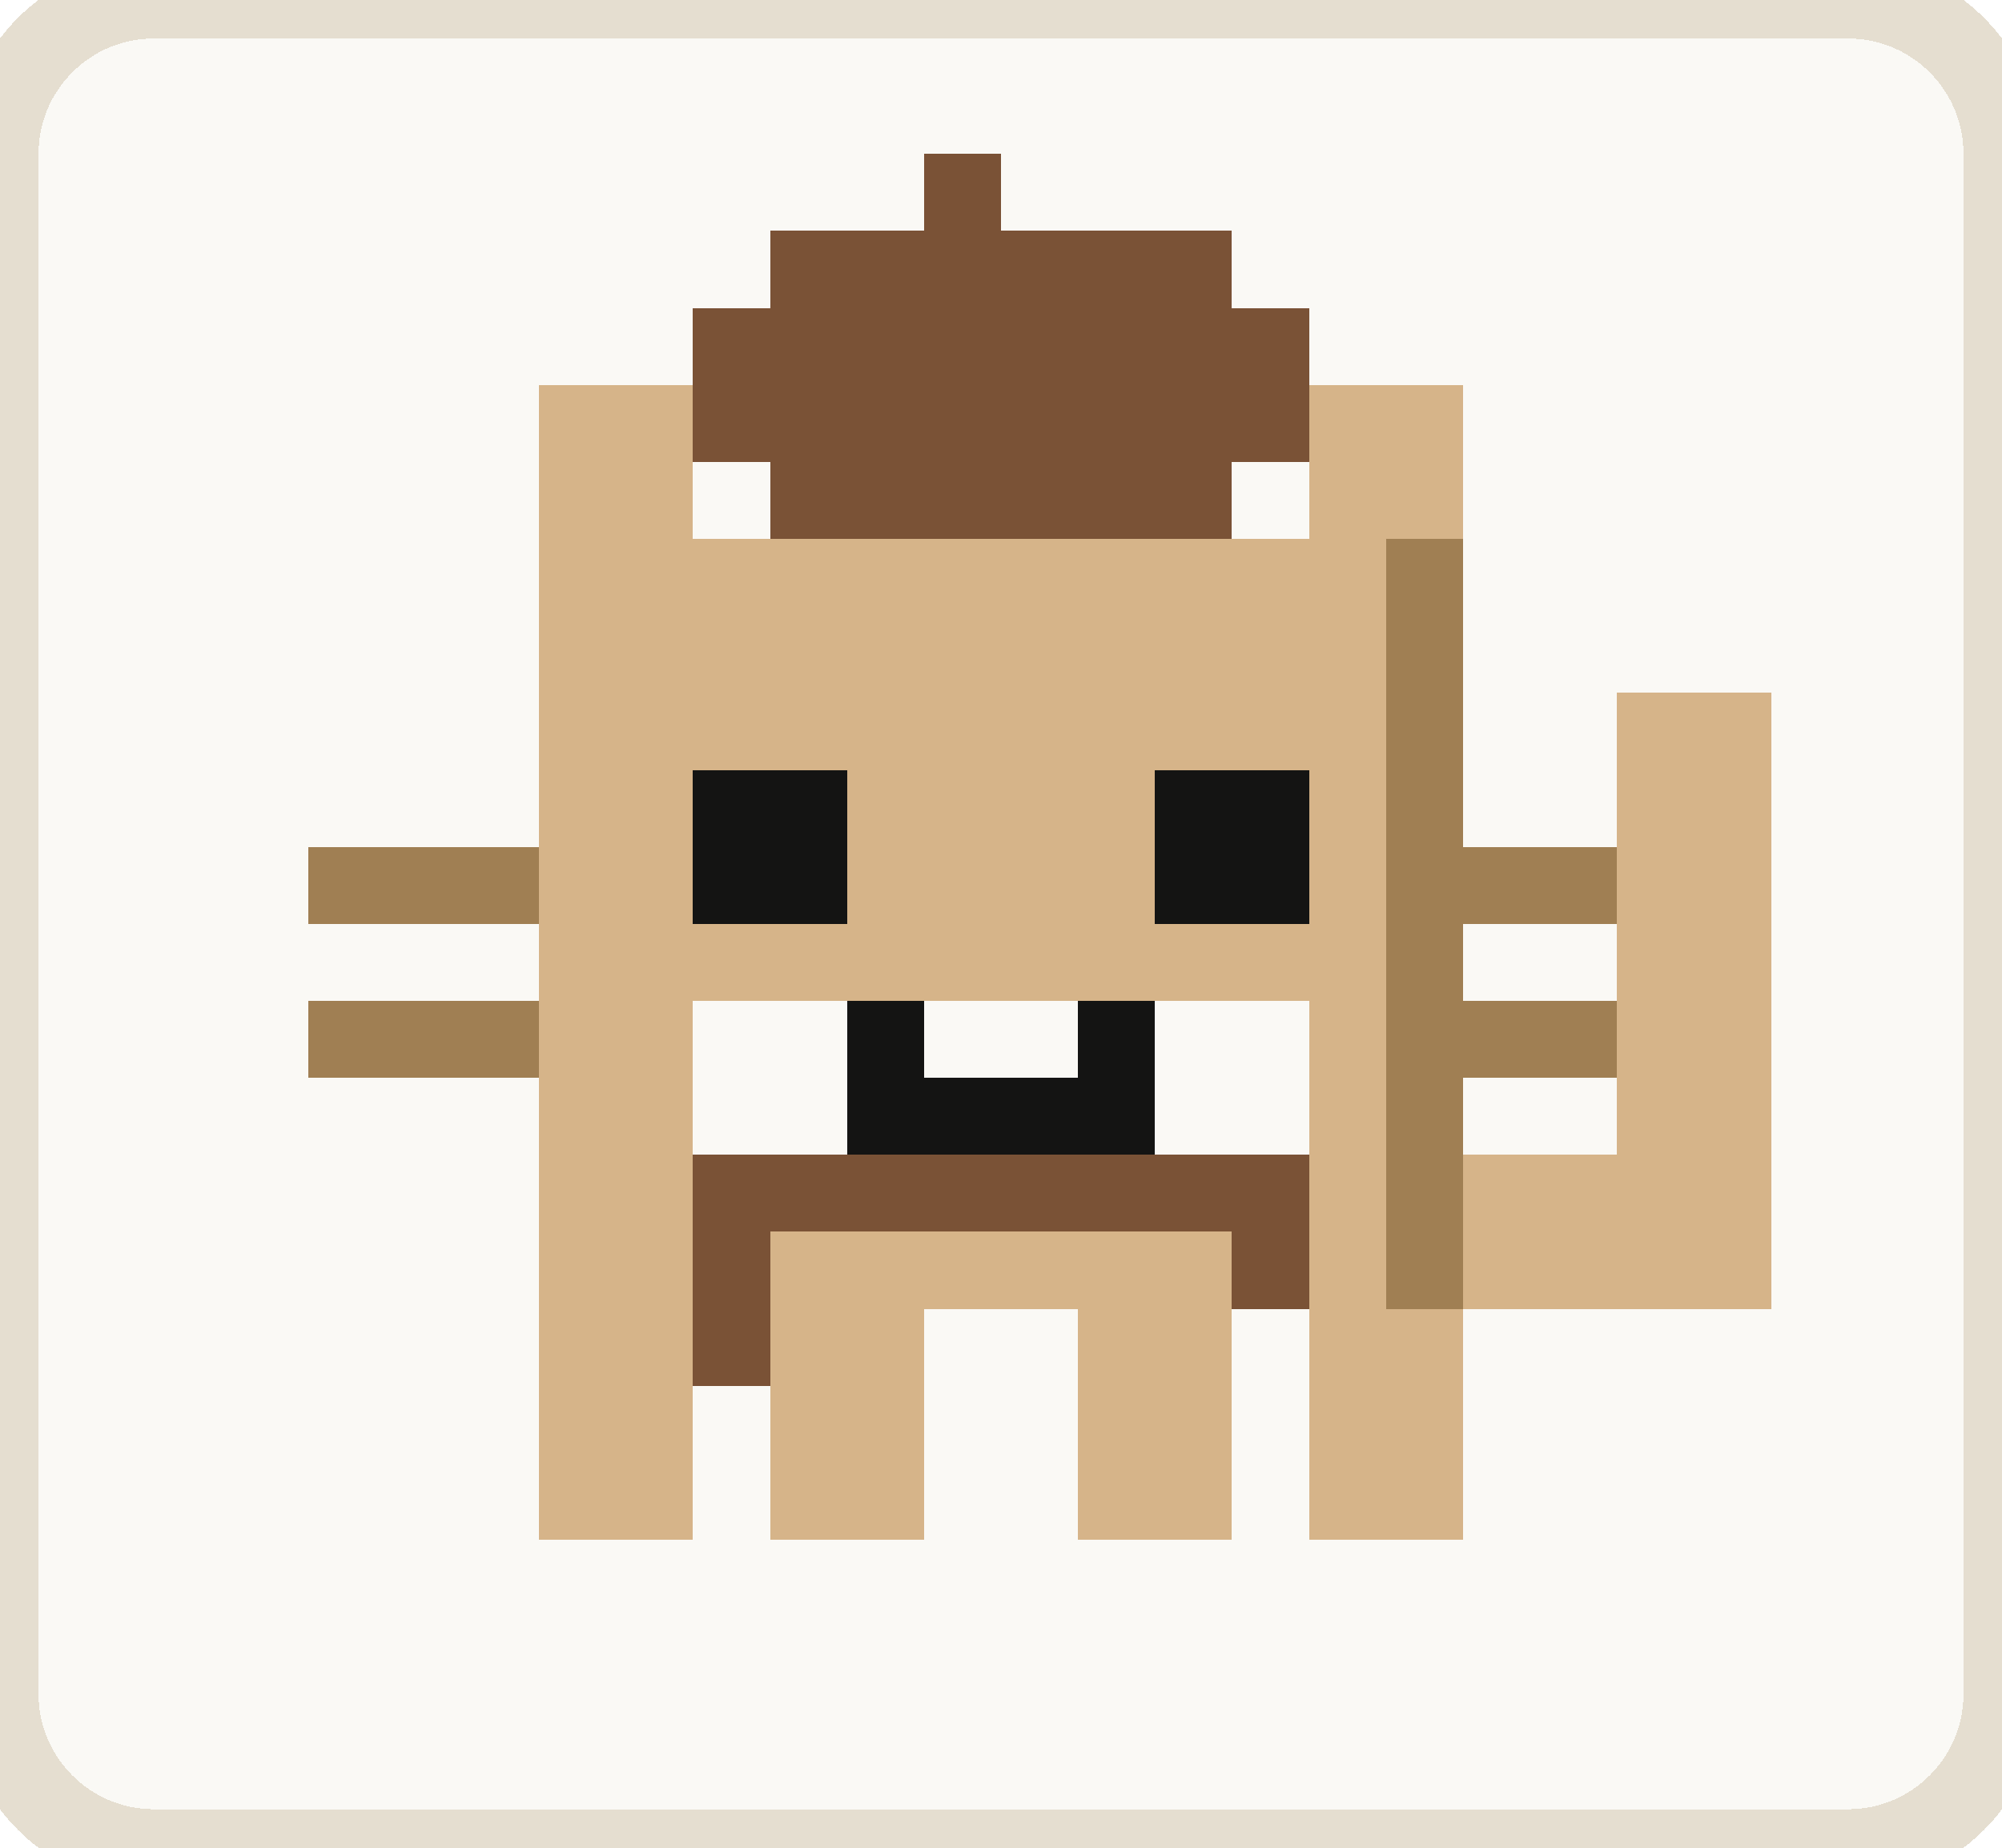
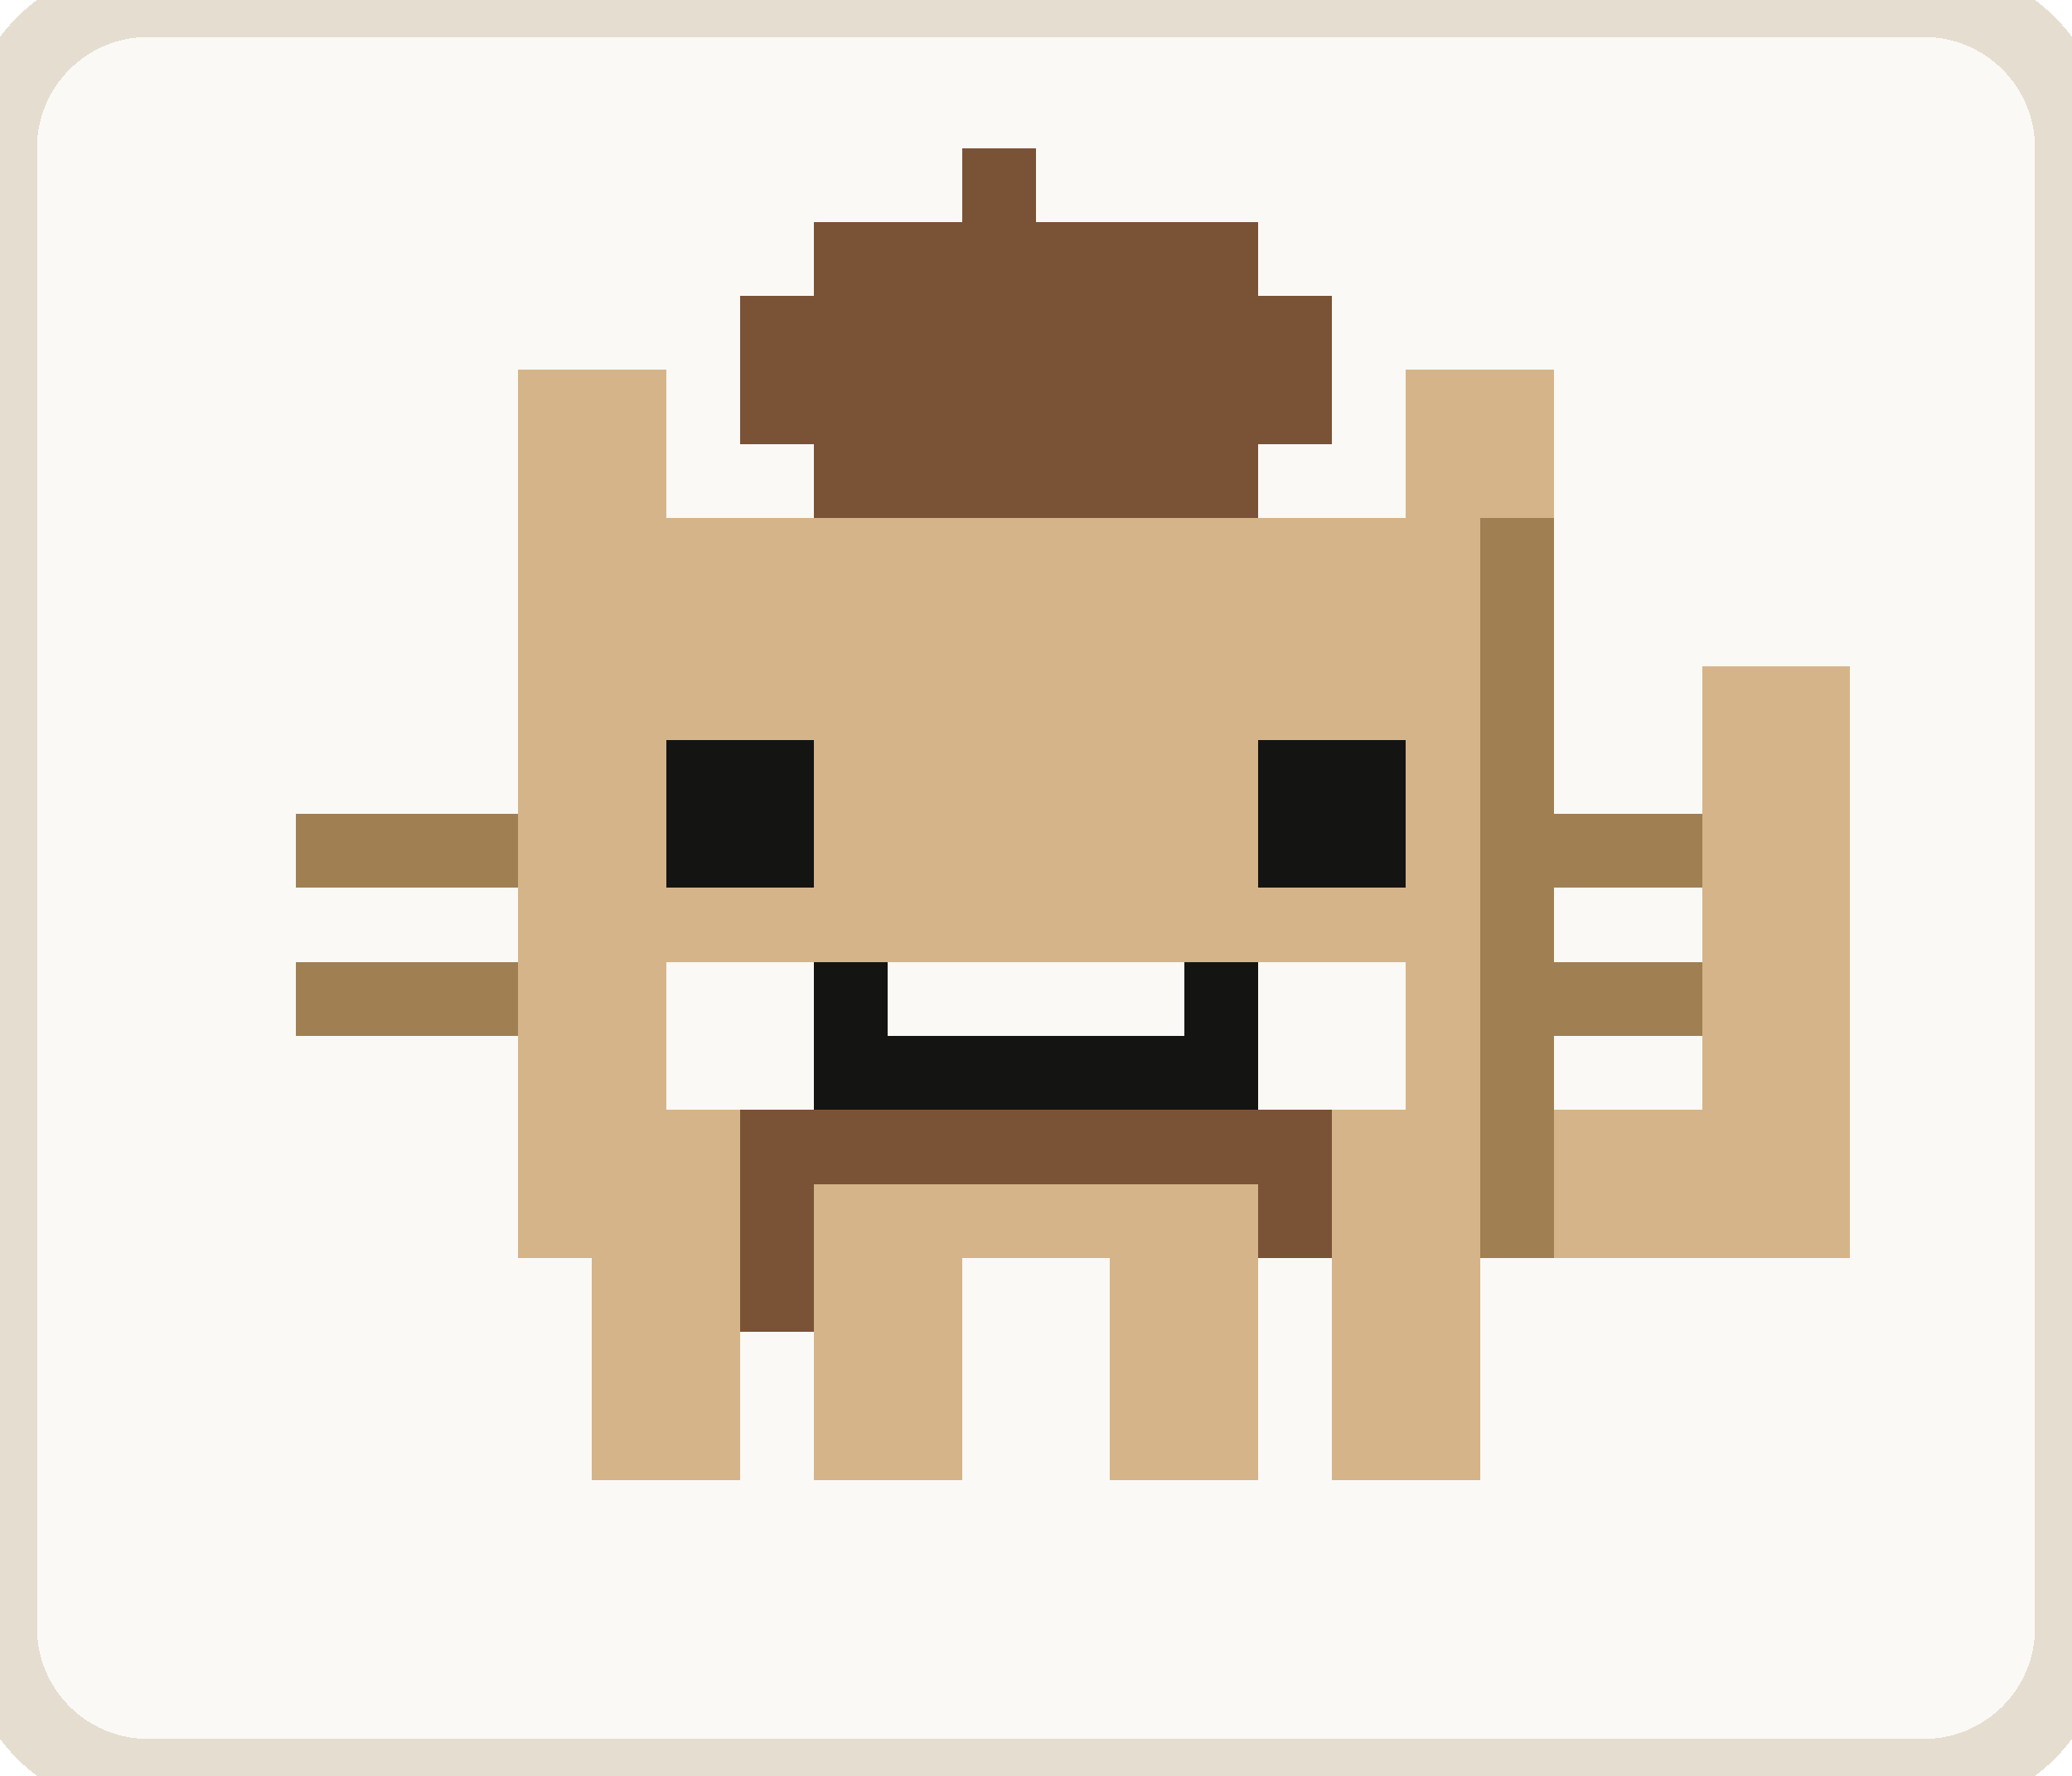
- <svg xmlns="http://www.w3.org/2000/svg" viewBox="0 0 26 24" width="208" height="192" shape-rendering="crispEdges" role="img" aria-label="Кот-рефакторщик: Удалил больше строк, чем написал">
-   <rect width="26" height="24" rx="2" fill="#FAF9F5" stroke="#E5DED0" />
+ <svg xmlns="http://www.w3.org/2000/svg" viewBox="0 0 28 24" width="224" height="192" shape-rendering="crispEdges" role="img" aria-label="Кот-рефакторщик: Удалил больше строк, чем написал">
+   <rect width="28" height="24" rx="2" fill="#FAF9F5" stroke="#E5DED0" />
  <g transform="translate(2 2)">
    <g class="cat-tail">
-       <rect x="19" y="7" width="2" height="1" fill="#D6B489" />
-       <rect x="19" y="8" width="2" height="1" fill="#D6B489" />
-       <rect x="19" y="9" width="2" height="1" fill="#D6B489" />
-       <rect x="19" y="10" width="2" height="1" fill="#D6B489" />
-       <rect x="19" y="11" width="2" height="1" fill="#D6B489" />
-       <rect x="19" y="12" width="2" height="1" fill="#D6B489" />
-       <rect x="17" y="13" width="4" height="1" fill="#D6B489" />
-       <rect x="17" y="14" width="4" height="1" fill="#D6B489" />
+       <rect x="21" y="7" width="2" height="1" fill="#D6B489" />
+       <rect x="21" y="8" width="2" height="1" fill="#D6B489" />
+       <rect x="21" y="9" width="2" height="1" fill="#D6B489" />
+       <rect x="21" y="10" width="2" height="1" fill="#D6B489" />
+       <rect x="21" y="11" width="2" height="1" fill="#D6B489" />
+       <rect x="21" y="12" width="2" height="1" fill="#D6B489" />
+       <rect x="19" y="13" width="4" height="1" fill="#D6B489" />
+       <rect x="19" y="14" width="4" height="1" fill="#D6B489" />
    </g>
    <g class="cat-body">
      <rect x="5" y="3" width="2" height="1" fill="#D6B489" />
-       <rect x="15" y="3" width="2" height="1" fill="#D6B489" />
+       <rect x="17" y="3" width="2" height="1" fill="#D6B489" />
      <rect x="5" y="4" width="2" height="1" fill="#D6B489" />
-       <rect x="15" y="4" width="2" height="1" fill="#D6B489" />
-       <rect x="5" y="5" width="11" height="1" fill="#D6B489" />
-       <rect x="16" y="5" width="1" height="1" fill="#A07F53" />
-       <rect x="5" y="6" width="11" height="1" fill="#D6B489" />
-       <rect x="16" y="6" width="1" height="1" fill="#A07F53" />
-       <rect x="5" y="7" width="11" height="1" fill="#D6B489" />
-       <rect x="16" y="7" width="1" height="1" fill="#A07F53" />
-       <rect x="5" y="8" width="11" height="1" fill="#D6B489" />
-       <rect x="16" y="8" width="1" height="1" fill="#A07F53" />
+       <rect x="17" y="4" width="2" height="1" fill="#D6B489" />
+       <rect x="5" y="5" width="13" height="1" fill="#D6B489" />
+       <rect x="18" y="5" width="1" height="1" fill="#A07F53" />
+       <rect x="5" y="6" width="13" height="1" fill="#D6B489" />
+       <rect x="18" y="6" width="1" height="1" fill="#A07F53" />
+       <rect x="5" y="7" width="13" height="1" fill="#D6B489" />
+       <rect x="18" y="7" width="1" height="1" fill="#A07F53" />
+       <rect x="5" y="8" width="13" height="1" fill="#D6B489" />
+       <rect x="18" y="8" width="1" height="1" fill="#A07F53" />
      <rect x="2" y="9" width="3" height="1" fill="#A07F53" />
-       <rect x="5" y="9" width="11" height="1" fill="#D6B489" />
-       <rect x="16" y="9" width="3" height="1" fill="#A07F53" />
-       <rect x="5" y="10" width="11" height="1" fill="#D6B489" />
-       <rect x="16" y="10" width="1" height="1" fill="#A07F53" />
+       <rect x="5" y="9" width="13" height="1" fill="#D6B489" />
+       <rect x="18" y="9" width="3" height="1" fill="#A07F53" />
+       <rect x="5" y="10" width="13" height="1" fill="#D6B489" />
+       <rect x="18" y="10" width="1" height="1" fill="#A07F53" />
      <rect x="2" y="11" width="3" height="1" fill="#A07F53" />
      <rect x="5" y="11" width="2" height="1" fill="#D6B489" />
      <rect x="7" y="11" width="2" height="1" fill="#FAF9F5" />
      <rect x="9" y="11" width="1" height="1" fill="#141413" />
-       <rect x="10" y="11" width="2" height="1" fill="#FAF9F5" />
-       <rect x="12" y="11" width="1" height="1" fill="#141413" />
-       <rect x="13" y="11" width="2" height="1" fill="#FAF9F5" />
-       <rect x="15" y="11" width="1" height="1" fill="#D6B489" />
-       <rect x="16" y="11" width="3" height="1" fill="#A07F53" />
+       <rect x="10" y="11" width="4" height="1" fill="#FAF9F5" />
+       <rect x="14" y="11" width="1" height="1" fill="#141413" />
+       <rect x="15" y="11" width="2" height="1" fill="#FAF9F5" />
+       <rect x="17" y="11" width="1" height="1" fill="#D6B489" />
+       <rect x="18" y="11" width="3" height="1" fill="#A07F53" />
      <rect x="5" y="12" width="2" height="1" fill="#D6B489" />
      <rect x="7" y="12" width="2" height="1" fill="#FAF9F5" />
-       <rect x="9" y="12" width="4" height="1" fill="#141413" />
-       <rect x="13" y="12" width="2" height="1" fill="#FAF9F5" />
-       <rect x="15" y="12" width="1" height="1" fill="#D6B489" />
-       <rect x="16" y="12" width="1" height="1" fill="#A07F53" />
-       <rect x="5" y="13" width="2" height="1" fill="#D6B489" />
-       <rect x="7" y="13" width="8" height="1" fill="#7A5236" />
-       <rect x="15" y="13" width="1" height="1" fill="#D6B489" />
-       <rect x="16" y="13" width="1" height="1" fill="#A07F53" />
-       <rect x="5" y="14" width="2" height="1" fill="#D6B489" />
-       <rect x="7" y="14" width="1" height="1" fill="#7A5236" />
-       <rect x="8" y="14" width="6" height="1" fill="#D6B489" />
-       <rect x="14" y="14" width="1" height="1" fill="#7A5236" />
-       <rect x="15" y="14" width="1" height="1" fill="#D6B489" />
-       <rect x="16" y="14" width="1" height="1" fill="#A07F53" />
-       <rect x="5" y="15" width="2" height="1" fill="#D6B489" />
-       <rect x="7" y="15" width="1" height="1" fill="#7A5236" />
-       <rect x="8" y="15" width="2" height="1" fill="#D6B489" />
-       <rect x="12" y="15" width="2" height="1" fill="#D6B489" />
-       <rect x="15" y="15" width="2" height="1" fill="#D6B489" />
-       <rect x="5" y="16" width="2" height="1" fill="#D6B489" />
-       <rect x="8" y="16" width="2" height="1" fill="#D6B489" />
-       <rect x="12" y="16" width="2" height="1" fill="#D6B489" />
-       <rect x="15" y="16" width="2" height="1" fill="#D6B489" />
-       <rect x="5" y="17" width="2" height="1" fill="#D6B489" />
-       <rect x="8" y="17" width="2" height="1" fill="#D6B489" />
-       <rect x="12" y="17" width="2" height="1" fill="#D6B489" />
-       <rect x="15" y="17" width="2" height="1" fill="#D6B489" />
+       <rect x="9" y="12" width="6" height="1" fill="#141413" />
+       <rect x="15" y="12" width="2" height="1" fill="#FAF9F5" />
+       <rect x="17" y="12" width="1" height="1" fill="#D6B489" />
+       <rect x="18" y="12" width="1" height="1" fill="#A07F53" />
+       <rect x="5" y="13" width="3" height="1" fill="#D6B489" />
+       <rect x="8" y="13" width="8" height="1" fill="#7A5236" />
+       <rect x="16" y="13" width="2" height="1" fill="#D6B489" />
+       <rect x="18" y="13" width="1" height="1" fill="#A07F53" />
+       <rect x="5" y="14" width="3" height="1" fill="#D6B489" />
+       <rect x="8" y="14" width="1" height="1" fill="#7A5236" />
+       <rect x="9" y="14" width="6" height="1" fill="#D6B489" />
+       <rect x="15" y="14" width="1" height="1" fill="#7A5236" />
+       <rect x="16" y="14" width="2" height="1" fill="#D6B489" />
+       <rect x="18" y="14" width="1" height="1" fill="#A07F53" />
+       <rect x="6" y="15" width="2" height="1" fill="#D6B489" />
+       <rect x="8" y="15" width="1" height="1" fill="#7A5236" />
+       <rect x="9" y="15" width="2" height="1" fill="#D6B489" />
+       <rect x="13" y="15" width="2" height="1" fill="#D6B489" />
+       <rect x="16" y="15" width="2" height="1" fill="#D6B489" />
+       <rect x="6" y="16" width="2" height="1" fill="#D6B489" />
+       <rect x="9" y="16" width="2" height="1" fill="#D6B489" />
+       <rect x="13" y="16" width="2" height="1" fill="#D6B489" />
+       <rect x="16" y="16" width="2" height="1" fill="#D6B489" />
+       <rect x="6" y="17" width="2" height="1" fill="#D6B489" />
+       <rect x="9" y="17" width="2" height="1" fill="#D6B489" />
+       <rect x="13" y="17" width="2" height="1" fill="#D6B489" />
+       <rect x="16" y="17" width="2" height="1" fill="#D6B489" />
    </g>
    <g class="cat-eyes">
      <rect x="7" y="8" width="2" height="1" fill="#141413" />
-       <rect x="13" y="8" width="2" height="1" fill="#141413" />
+       <rect x="15" y="8" width="2" height="1" fill="#141413" />
      <rect x="7" y="9" width="2" height="1" fill="#141413" />
-       <rect x="13" y="9" width="2" height="1" fill="#141413" />
+       <rect x="15" y="9" width="2" height="1" fill="#141413" />
    </g>
    <g class="cat-eyes-shut">
      <rect x="7" y="9" width="2" height="1" fill="#141413" />
-       <rect x="13" y="9" width="2" height="1" fill="#141413" />
+       <rect x="15" y="9" width="2" height="1" fill="#141413" />
    </g>
    <g class="cat-hat">
-       <rect x="10" y="0" width="1" height="1" fill="#7A5236" />
-       <rect x="8" y="1" width="6" height="1" fill="#7A5236" />
-       <rect x="7" y="2" width="8" height="1" fill="#7A5236" />
-       <rect x="7" y="3" width="8" height="1" fill="#7A5236" />
-       <rect x="8" y="4" width="6" height="1" fill="#7A5236" />
+       <rect x="11" y="0" width="1" height="1" fill="#7A5236" />
+       <rect x="9" y="1" width="6" height="1" fill="#7A5236" />
+       <rect x="8" y="2" width="8" height="1" fill="#7A5236" />
+       <rect x="8" y="3" width="8" height="1" fill="#7A5236" />
+       <rect x="9" y="4" width="6" height="1" fill="#7A5236" />
    </g>
  </g>
</svg>
